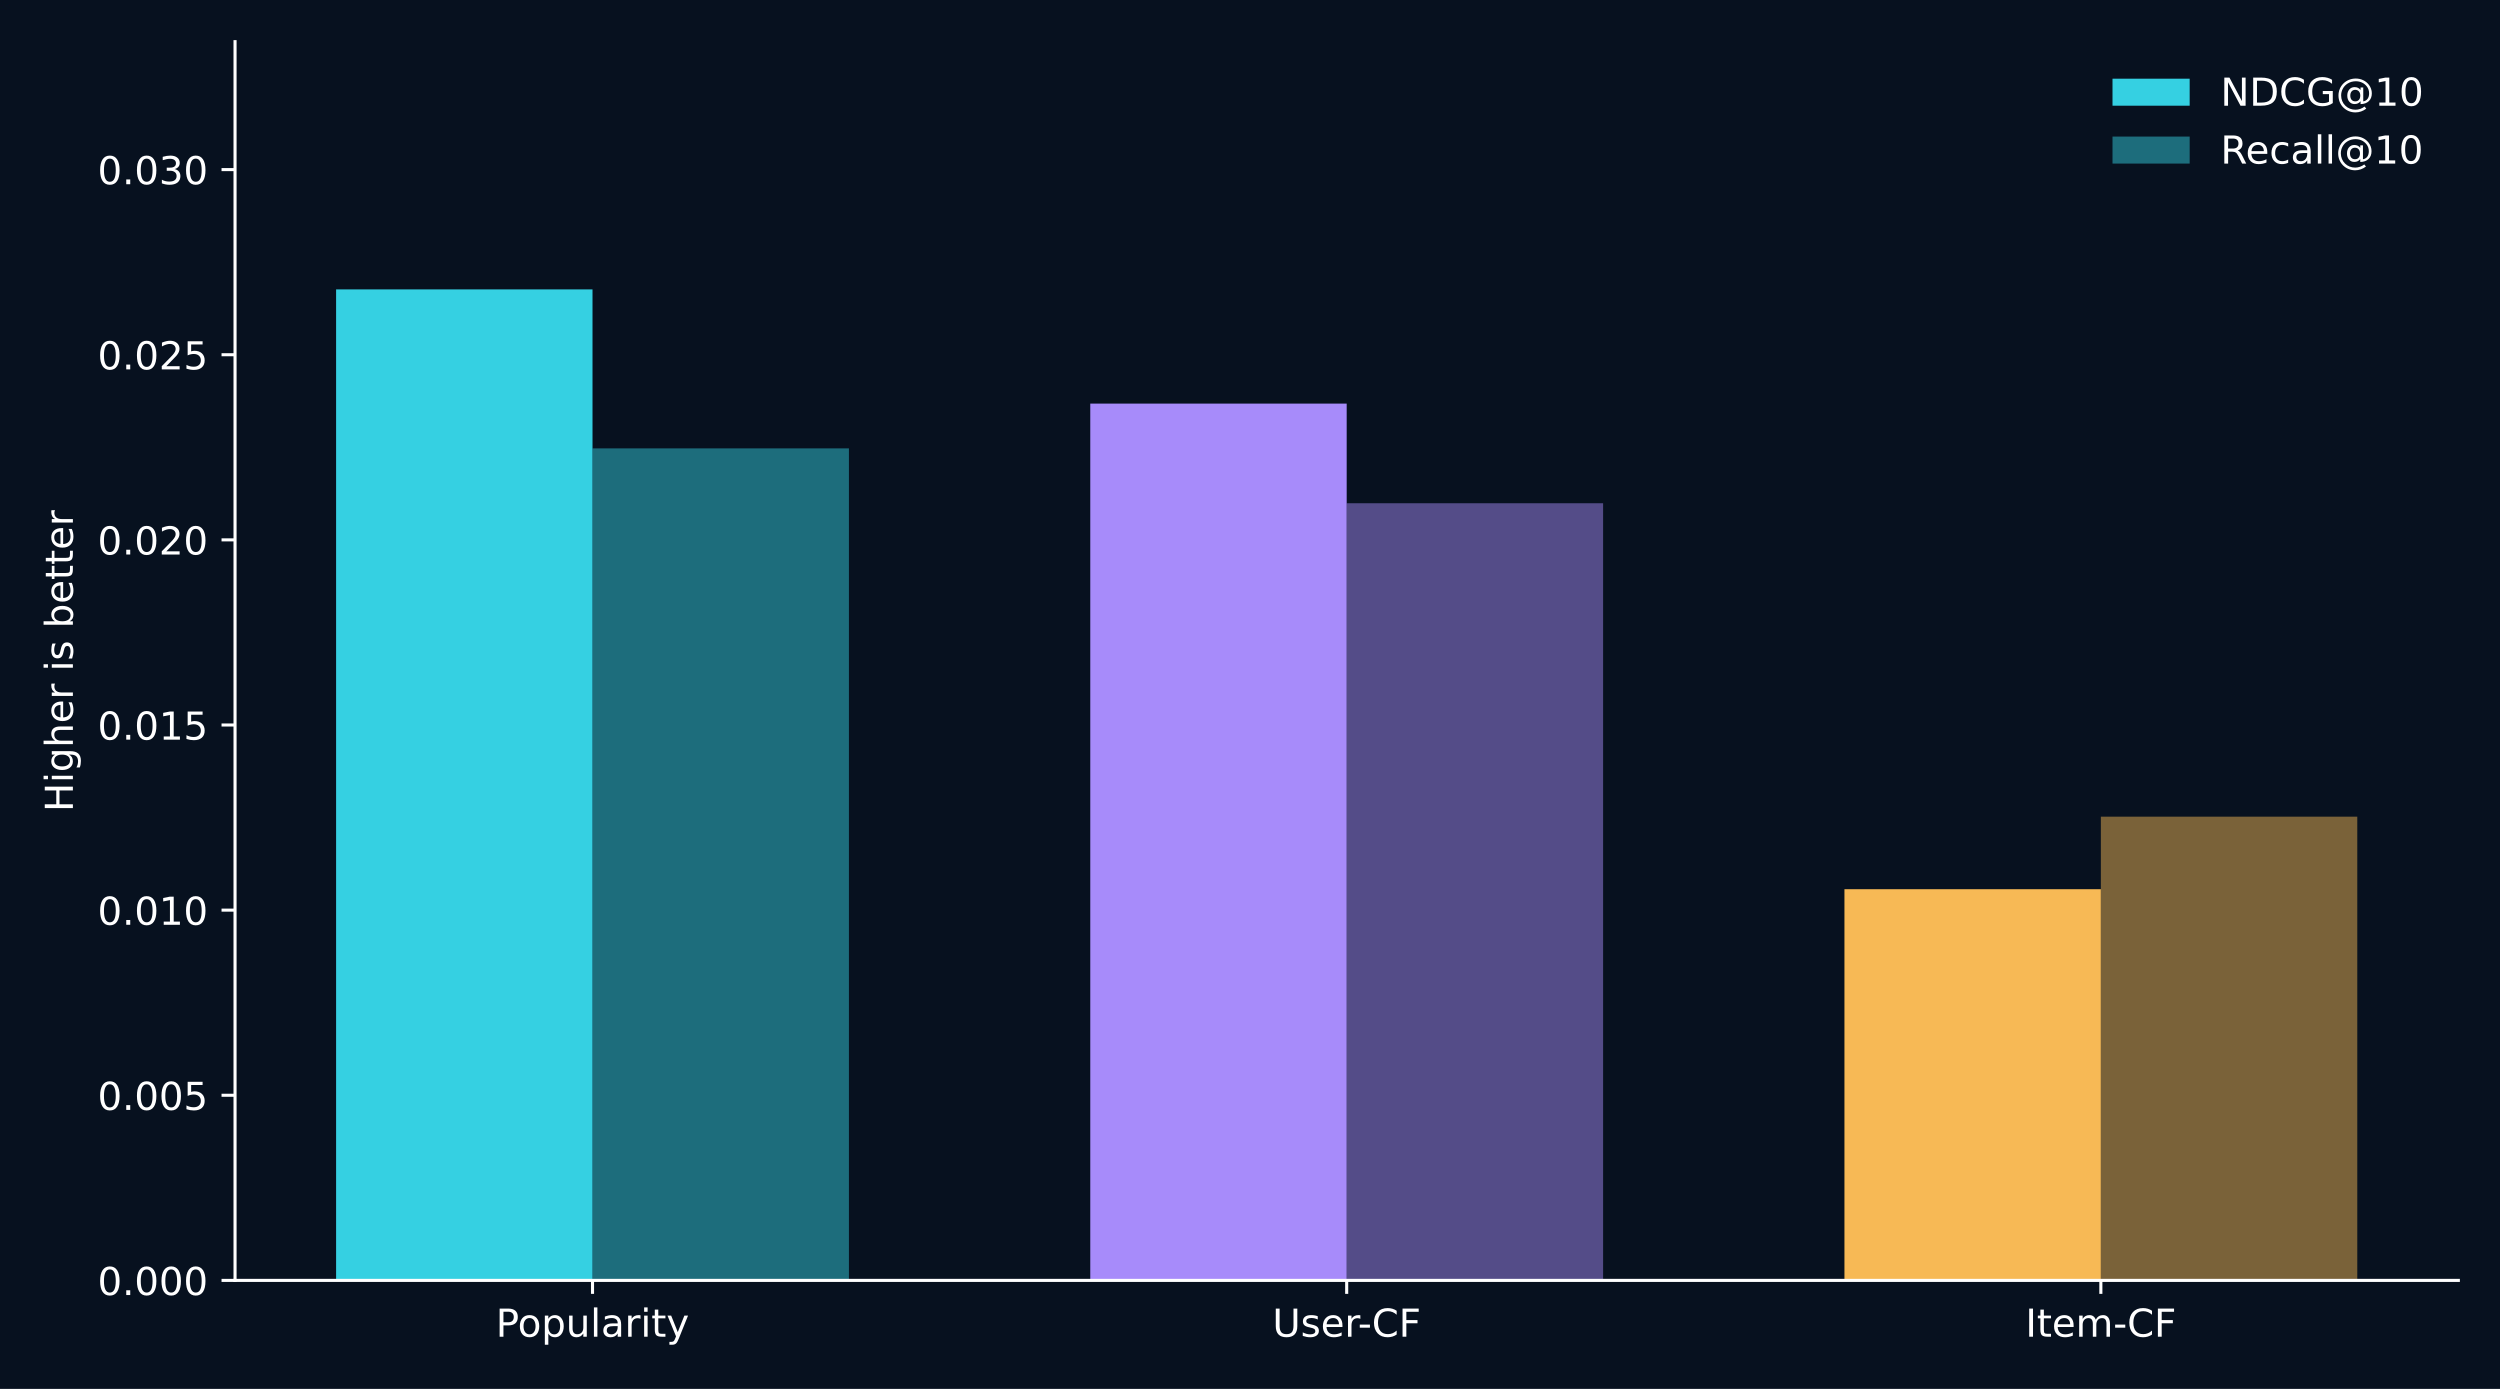
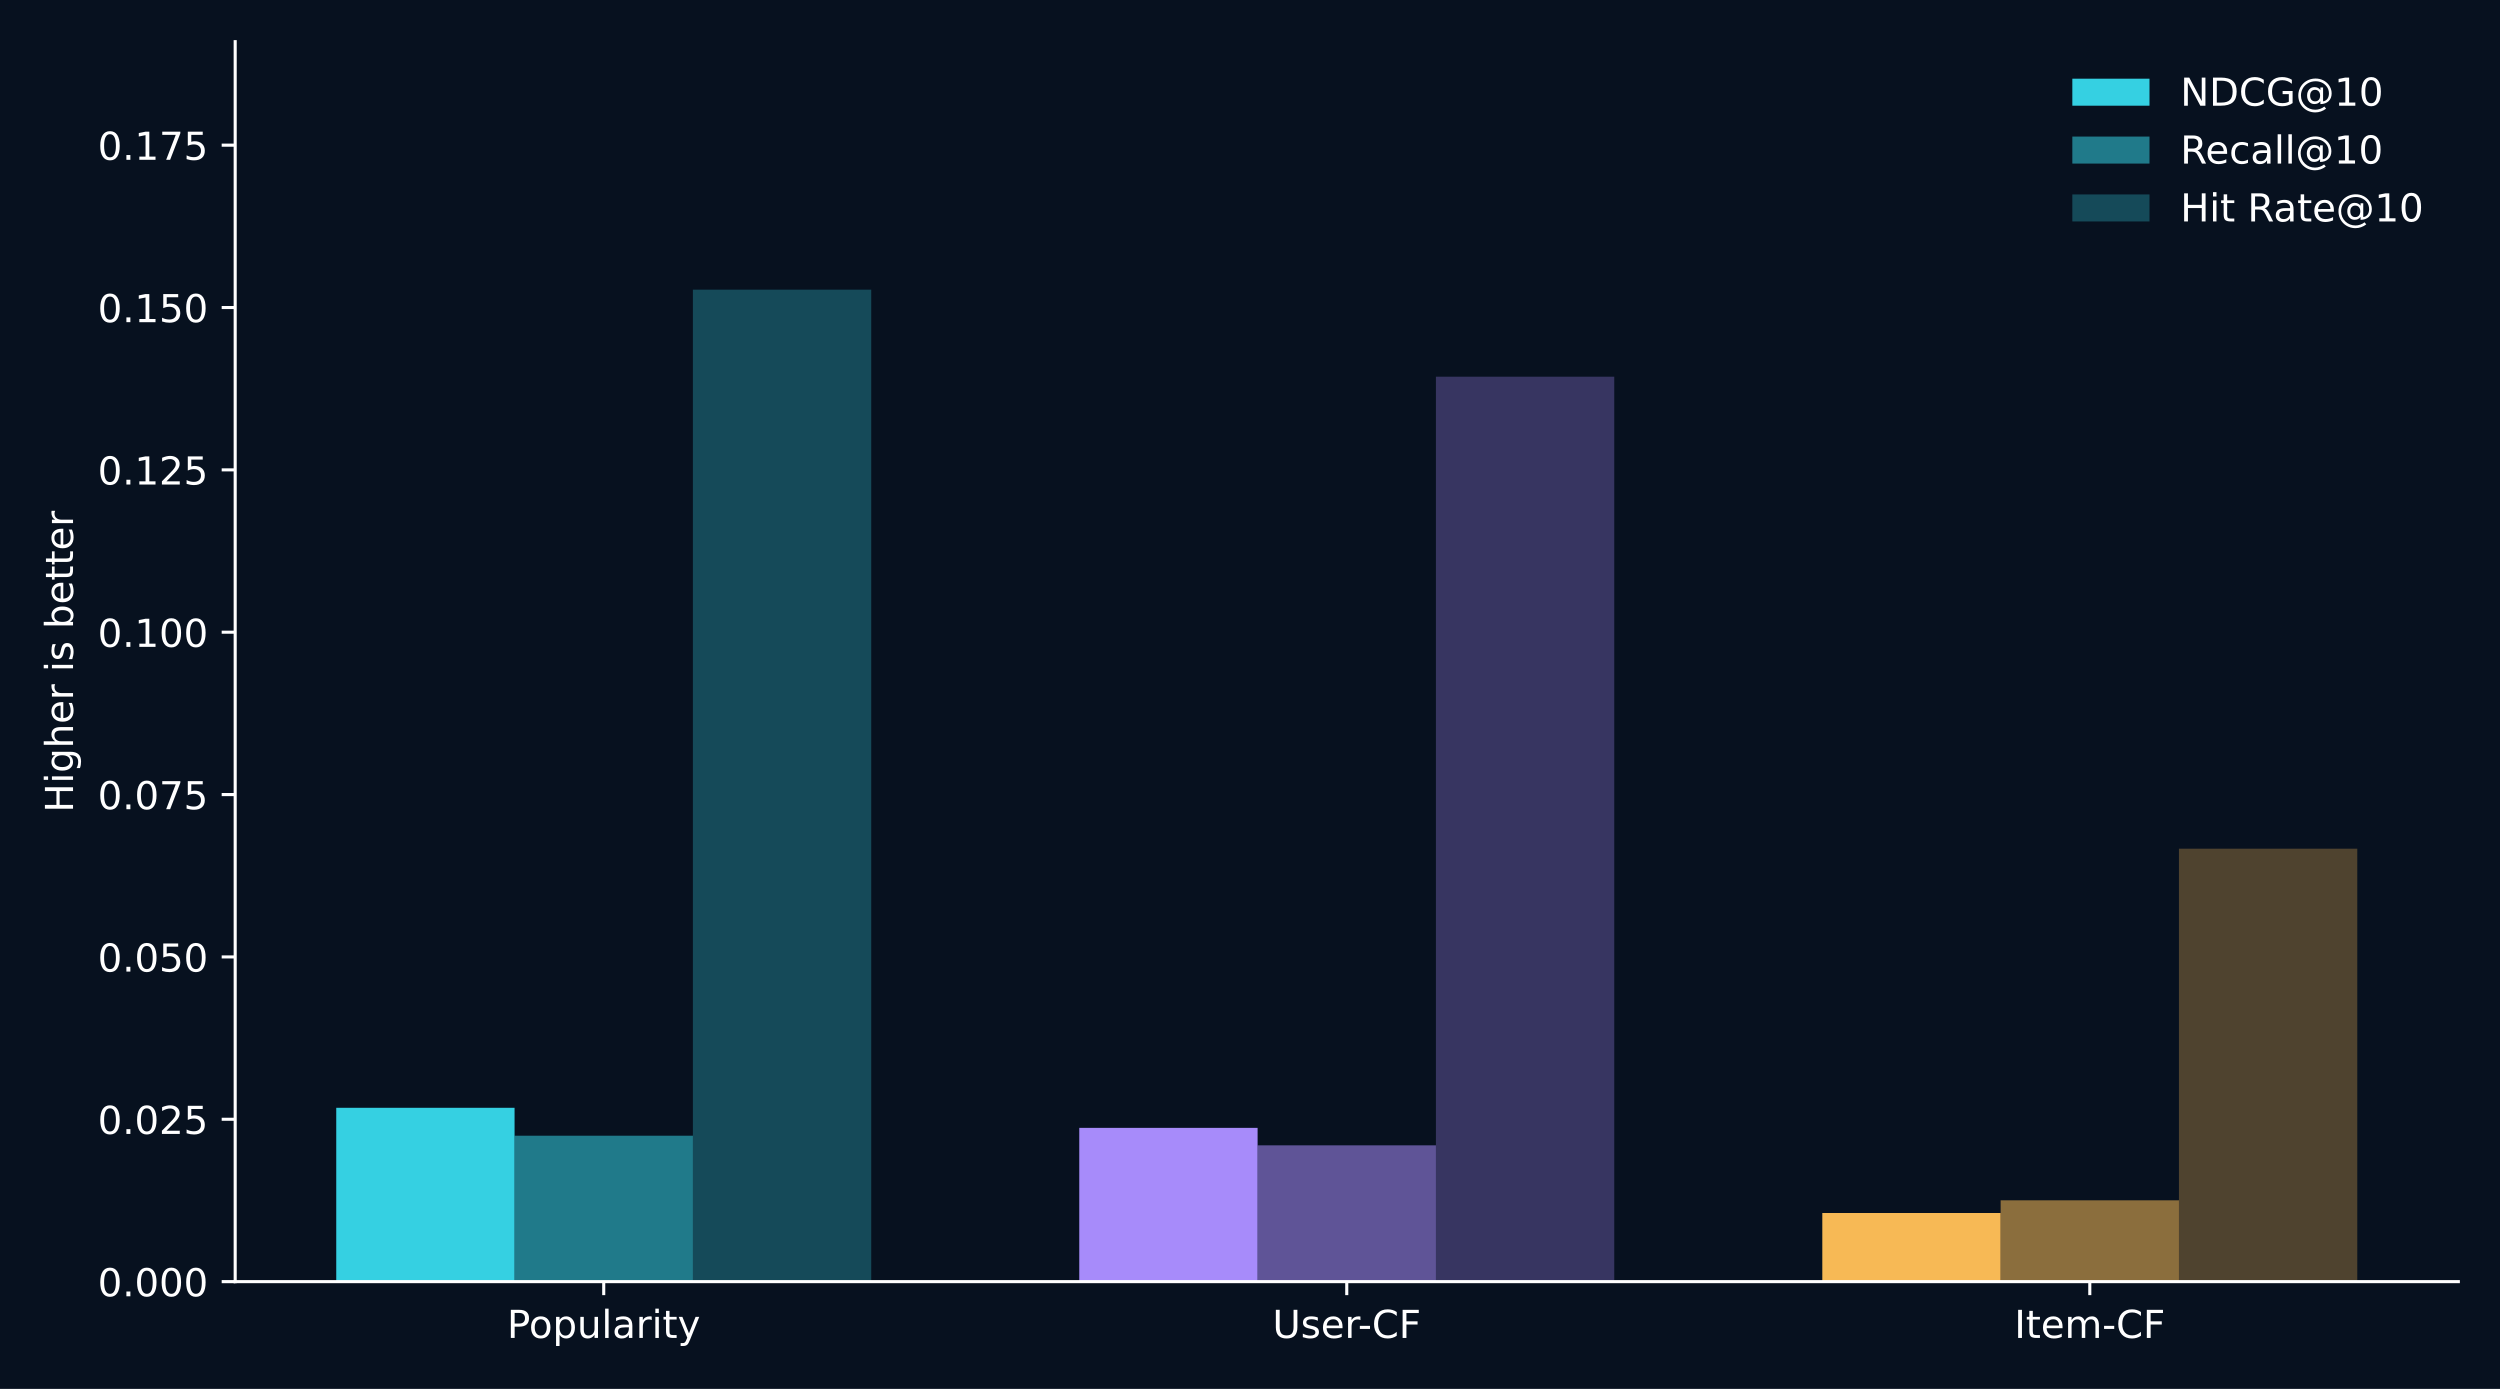
<svg xmlns="http://www.w3.org/2000/svg" xmlns:xlink="http://www.w3.org/1999/xlink" width="648pt" height="360pt" viewBox="0 0 648 360" version="1.1">
  <defs>
    <style type="text/css">*{stroke-linejoin: round; stroke-linecap: butt}</style>
  </defs>
  <g id="figure_1">
    <g id="patch_1">
      <path d="M 0 360 L 648 360 L 648 0 L 0 0 z " style="fill: #07111f" />
    </g>
    <g id="axes_1">
      <g id="patch_2">
-         <path d="M 60.922 331.878 L 637.2 331.878 L 637.2 10.8 L 60.922 10.8 z " style="fill: #07111f" />
+         <path d="M 60.96 332.2 L 637.2 332.2 L 637.2 10.8 L 60.96 10.8 z " style="fill: #07111f" />
      </g>
      <g id="patch_3">
-         <path d="M 87.117 331.878 L 153.58 331.878 L 153.58 75.016 L 87.117 75.016 z " clip-path="url(#p51127bce6b)" style="fill: #35d0e2" />
+         <path d="M 87.153 332.2 L 133.375 332.2 L 133.375 287.149 L 87.153 287.149 z " clip-path="url(#p28b6cad917)" style="fill: #35d0e2" />
      </g>
      <g id="patch_4">
-         <path d="M 282.598 331.878 L 349.061 331.878 L 349.061 104.618 L 282.598 104.618 z " clip-path="url(#p51127bce6b)" style="fill: #a78bfa" />
+         <path d="M 279.746 332.2 L 325.969 332.2 L 325.969 292.341 L 279.746 292.341 z " clip-path="url(#p28b6cad917)" style="fill: #a78bfa" />
      </g>
      <g id="patch_5">
-         <path d="M 478.079 331.878 L 544.542 331.878 L 544.542 230.474 L 478.079 230.474 z " clip-path="url(#p51127bce6b)" style="fill: #f7b955" />
+         <path d="M 472.34 332.2 L 518.562 332.2 L 518.562 314.415 L 472.34 314.415 z " clip-path="url(#p28b6cad917)" style="fill: #f7b955" />
      </g>
      <g id="patch_6">
-         <path d="M 153.58 331.878 L 220.044 331.878 L 220.044 116.22 L 153.58 116.22 z " clip-path="url(#p51127bce6b)" style="fill: #35d0e2; opacity: 0.48" />
+         <path d="M 133.375 332.2 L 179.598 332.2 L 179.598 294.376 L 133.375 294.376 z " clip-path="url(#p28b6cad917)" style="fill: #35d0e2; opacity: 0.55" />
      </g>
      <g id="patch_7">
-         <path d="M 349.061 331.878 L 415.525 331.878 L 415.525 130.439 L 349.061 130.439 z " clip-path="url(#p51127bce6b)" style="fill: #a78bfa; opacity: 0.48" />
+         <path d="M 325.969 332.2 L 372.191 332.2 L 372.191 296.87 L 325.969 296.87 z " clip-path="url(#p28b6cad917)" style="fill: #a78bfa; opacity: 0.55" />
      </g>
      <g id="patch_8">
-         <path d="M 544.542 331.878 L 611.006 331.878 L 611.006 211.68 L 544.542 211.68 z " clip-path="url(#p51127bce6b)" style="fill: #f7b955; opacity: 0.48" />
+         <path d="M 518.562 332.2 L 564.785 332.2 L 564.785 311.119 L 518.562 311.119 z " clip-path="url(#p28b6cad917)" style="fill: #f7b955; opacity: 0.55" />
+       </g>
+       <g id="patch_9">
+         <path d="M 179.598 332.2 L 225.82 332.2 L 225.82 75.08 L 179.598 75.08 z " clip-path="url(#p28b6cad917)" style="fill: #35d0e2; opacity: 0.3" />
+       </g>
+       <g id="patch_10">
+         <path d="M 372.191 332.2 L 418.414 332.2 L 418.414 97.639 L 372.191 97.639 z " clip-path="url(#p28b6cad917)" style="fill: #a78bfa; opacity: 0.3" />
+       </g>
+       <g id="patch_11">
+         <path d="M 564.785 332.2 L 611.007 332.2 L 611.007 219.981 L 564.785 219.981 z " clip-path="url(#p28b6cad917)" style="fill: #f7b955; opacity: 0.3" />
      </g>
      <g id="matplotlib.axis_1">
        <g id="xtick_1">
          <g id="line2d_1">
            <defs>
-               <path id="mec0cc4eff6" d="M 0 0 L 0 3.5 " style="stroke: #ffffff; stroke-width: 0.8" />
-             </defs>
-             <g>
-               <use xlink:href="#mec0cc4eff6" x="153.58" y="331.878" style="fill: #ffffff; stroke: #ffffff; stroke-width: 0.8" />
+               <path id="macec130828" d="M 0 0 L 0 3.5 " style="stroke: #ffffff; stroke-width: 0.8" />
+             </defs>
+             <g>
+               <use xlink:href="#macec130828" x="156.486" y="332.2" style="fill: #ffffff; stroke: #ffffff; stroke-width: 0.8" />
            </g>
          </g>
          <g id="text_1">
-             <g style="fill: #ffffff" transform="translate(128.524 346.4761) scale(0.1 -0.1)">
+             <g style="fill: #ffffff" transform="translate(131.4302 346.7984) scale(0.1 -0.1)">
              <defs>
                <path id="DejaVuSans-33" d="M 1259 4147 L 1259 2394 L 2053 2394 Q 2494 2394 2734 2622 Q 2975 2850 2975 3272 Q 2975 3691 2734 3919 Q 2494 4147 2053 4147 L 1259 4147 z M 628 4666 L 2053 4666 Q 2838 4666 3239 4311 Q 3641 3956 3641 3272 Q 3641 2581 3239 2228 Q 2838 1875 2053 1875 L 1259 1875 L 1259 0 L 628 0 L 628 4666 z " transform="scale(0.015625)" />
                <path id="DejaVuSans-52" d="M 1959 3097 Q 1497 3097 1228 2736 Q 959 2375 959 1747 Q 959 1119 1226 758 Q 1494 397 1959 397 Q 2419 397 2687 759 Q 2956 1122 2956 1747 Q 2956 2369 2687 2733 Q 2419 3097 1959 3097 z M 1959 3584 Q 2709 3584 3137 3096 Q 3566 2609 3566 1747 Q 3566 888 3137 398 Q 2709 -91 1959 -91 Q 1206 -91 779 398 Q 353 888 353 1747 Q 353 2609 779 3096 Q 1206 3584 1959 3584 z " transform="scale(0.015625)" />
                <path id="DejaVuSans-53" d="M 1159 525 L 1159 -1331 L 581 -1331 L 581 3500 L 1159 3500 L 1159 2969 Q 1341 3281 1617 3432 Q 1894 3584 2278 3584 Q 2916 3584 3314 3078 Q 3713 2572 3713 1747 Q 3713 922 3314 415 Q 2916 -91 2278 -91 Q 1894 -91 1617 61 Q 1341 213 1159 525 z M 3116 1747 Q 3116 2381 2855 2742 Q 2594 3103 2138 3103 Q 1681 3103 1420 2742 Q 1159 2381 1159 1747 Q 1159 1113 1420 752 Q 1681 391 2138 391 Q 2594 391 2855 752 Q 3116 1113 3116 1747 z " transform="scale(0.015625)" />
                <path id="DejaVuSans-58" d="M 544 1381 L 544 3500 L 1119 3500 L 1119 1403 Q 1119 906 1312 657 Q 1506 409 1894 409 Q 2359 409 2629 706 Q 2900 1003 2900 1516 L 2900 3500 L 3475 3500 L 3475 0 L 2900 0 L 2900 538 Q 2691 219 2414 64 Q 2138 -91 1772 -91 Q 1169 -91 856 284 Q 544 659 544 1381 z M 1991 3584 L 1991 3584 z " transform="scale(0.015625)" />
                <path id="DejaVuSans-4f" d="M 603 4863 L 1178 4863 L 1178 0 L 603 0 L 603 4863 z " transform="scale(0.015625)" />
                <path id="DejaVuSans-44" d="M 2194 1759 Q 1497 1759 1228 1600 Q 959 1441 959 1056 Q 959 750 1161 570 Q 1363 391 1709 391 Q 2188 391 2477 730 Q 2766 1069 2766 1631 L 2766 1759 L 2194 1759 z M 3341 1997 L 3341 0 L 2766 0 L 2766 531 Q 2569 213 2275 61 Q 1981 -91 1556 -91 Q 1019 -91 701 211 Q 384 513 384 1019 Q 384 1609 779 1909 Q 1175 2209 1959 2209 L 2766 2209 L 2766 2266 Q 2766 2663 2505 2880 Q 2244 3097 1772 3097 Q 1472 3097 1187 3025 Q 903 2953 641 2809 L 641 3341 Q 956 3463 1253 3523 Q 1550 3584 1831 3584 Q 2591 3584 2966 3190 Q 3341 2797 3341 1997 z " transform="scale(0.015625)" />
                <path id="DejaVuSans-55" d="M 2631 2963 Q 2534 3019 2420 3045 Q 2306 3072 2169 3072 Q 1681 3072 1420 2755 Q 1159 2438 1159 1844 L 1159 0 L 581 0 L 581 3500 L 1159 3500 L 1159 2956 Q 1341 3275 1631 3429 Q 1922 3584 2338 3584 Q 2397 3584 2469 3576 Q 2541 3569 2628 3553 L 2631 2963 z " transform="scale(0.015625)" />
                <path id="DejaVuSans-4c" d="M 603 3500 L 1178 3500 L 1178 0 L 603 0 L 603 3500 z M 603 4863 L 1178 4863 L 1178 4134 L 603 4134 L 603 4863 z " transform="scale(0.015625)" />
                <path id="DejaVuSans-57" d="M 1172 4494 L 1172 3500 L 2356 3500 L 2356 3053 L 1172 3053 L 1172 1153 Q 1172 725 1289 603 Q 1406 481 1766 481 L 2356 481 L 2356 0 L 1766 0 Q 1100 0 847 248 Q 594 497 594 1153 L 594 3053 L 172 3053 L 172 3500 L 594 3500 L 594 4494 L 1172 4494 z " transform="scale(0.015625)" />
                <path id="DejaVuSans-5c" d="M 2059 -325 Q 1816 -950 1584 -1140 Q 1353 -1331 966 -1331 L 506 -1331 L 506 -850 L 844 -850 Q 1081 -850 1212 -737 Q 1344 -625 1503 -206 L 1606 56 L 191 3500 L 800 3500 L 1894 763 L 2988 3500 L 3597 3500 L 2059 -325 z " transform="scale(0.015625)" />
              </defs>
              <use xlink:href="#DejaVuSans-33" />
              <use xlink:href="#DejaVuSans-52" transform="translate(56.73438 0)" />
              <use xlink:href="#DejaVuSans-53" transform="translate(117.9219 0)" />
              <use xlink:href="#DejaVuSans-58" transform="translate(181.4062 0)" />
              <use xlink:href="#DejaVuSans-4f" transform="translate(244.7812 0)" />
              <use xlink:href="#DejaVuSans-44" transform="translate(272.5625 0)" />
              <use xlink:href="#DejaVuSans-55" transform="translate(333.8438 0)" />
              <use xlink:href="#DejaVuSans-4c" transform="translate(374.9531 0)" />
              <use xlink:href="#DejaVuSans-57" transform="translate(402.7344 0)" />
              <use xlink:href="#DejaVuSans-5c" transform="translate(441.9375 0)" />
            </g>
          </g>
        </g>
        <g id="xtick_2">
          <g id="line2d_2">
            <g>
-               <use xlink:href="#mec0cc4eff6" x="349.061" y="331.878" style="fill: #ffffff; stroke: #ffffff; stroke-width: 0.8" />
+               <use xlink:href="#macec130828" x="349.08" y="332.2" style="fill: #ffffff; stroke: #ffffff; stroke-width: 0.8" />
            </g>
          </g>
          <g id="text_2">
-             <g style="fill: #ffffff" transform="translate(329.8135 346.4753) scale(0.1 -0.1)">
+             <g style="fill: #ffffff" transform="translate(329.8323 346.7977) scale(0.1 -0.1)">
              <defs>
                <path id="DejaVuSans-38" d="M 556 4666 L 1191 4666 L 1191 1831 Q 1191 1081 1462 751 Q 1734 422 2344 422 Q 2950 422 3222 751 Q 3494 1081 3494 1831 L 3494 4666 L 4128 4666 L 4128 1753 Q 4128 841 3676 375 Q 3225 -91 2344 -91 Q 1459 -91 1007 375 Q 556 841 556 1753 L 556 4666 z " transform="scale(0.015625)" />
                <path id="DejaVuSans-56" d="M 2834 3397 L 2834 2853 Q 2591 2978 2328 3040 Q 2066 3103 1784 3103 Q 1356 3103 1142 2972 Q 928 2841 928 2578 Q 928 2378 1081 2264 Q 1234 2150 1697 2047 L 1894 2003 Q 2506 1872 2764 1633 Q 3022 1394 3022 966 Q 3022 478 2636 193 Q 2250 -91 1575 -91 Q 1294 -91 989 -36 Q 684 19 347 128 L 347 722 Q 666 556 975 473 Q 1284 391 1588 391 Q 1994 391 2212 530 Q 2431 669 2431 922 Q 2431 1156 2273 1281 Q 2116 1406 1581 1522 L 1381 1569 Q 847 1681 609 1914 Q 372 2147 372 2553 Q 372 3047 722 3315 Q 1072 3584 1716 3584 Q 2034 3584 2315 3537 Q 2597 3491 2834 3397 z " transform="scale(0.015625)" />
                <path id="DejaVuSans-48" d="M 3597 1894 L 3597 1613 L 953 1613 Q 991 1019 1311 708 Q 1631 397 2203 397 Q 2534 397 2845 478 Q 3156 559 3463 722 L 3463 178 Q 3153 47 2828 -22 Q 2503 -91 2169 -91 Q 1331 -91 842 396 Q 353 884 353 1716 Q 353 2575 817 3079 Q 1281 3584 2069 3584 Q 2775 3584 3186 3129 Q 3597 2675 3597 1894 z M 3022 2063 Q 3016 2534 2758 2815 Q 2500 3097 2075 3097 Q 1594 3097 1305 2825 Q 1016 2553 972 2059 L 3022 2063 z " transform="scale(0.015625)" />
                <path id="DejaVuSans-10" d="M 313 2009 L 1997 2009 L 1997 1497 L 313 1497 L 313 2009 z " transform="scale(0.015625)" />
                <path id="DejaVuSans-26" d="M 4122 4306 L 4122 3641 Q 3803 3938 3442 4084 Q 3081 4231 2675 4231 Q 1875 4231 1450 3742 Q 1025 3253 1025 2328 Q 1025 1406 1450 917 Q 1875 428 2675 428 Q 3081 428 3442 575 Q 3803 722 4122 1019 L 4122 359 Q 3791 134 3420 21 Q 3050 -91 2638 -91 Q 1578 -91 968 557 Q 359 1206 359 2328 Q 359 3453 968 4101 Q 1578 4750 2638 4750 Q 3056 4750 3426 4639 Q 3797 4528 4122 4306 z " transform="scale(0.015625)" />
                <path id="DejaVuSans-29" d="M 628 4666 L 3309 4666 L 3309 4134 L 1259 4134 L 1259 2759 L 3109 2759 L 3109 2228 L 1259 2228 L 1259 0 L 628 0 L 628 4666 z " transform="scale(0.015625)" />
              </defs>
              <use xlink:href="#DejaVuSans-38" />
              <use xlink:href="#DejaVuSans-56" transform="translate(73.1875 0)" />
              <use xlink:href="#DejaVuSans-48" transform="translate(125.2812 0)" />
              <use xlink:href="#DejaVuSans-55" transform="translate(186.8125 0)" />
              <use xlink:href="#DejaVuSans-10" transform="translate(221.5312 0)" />
              <use xlink:href="#DejaVuSans-26" transform="translate(257.6094 0)" />
              <use xlink:href="#DejaVuSans-29" transform="translate(327.4375 0)" />
            </g>
          </g>
        </g>
        <g id="xtick_3">
          <g id="line2d_3">
            <g>
-               <use xlink:href="#mec0cc4eff6" x="544.542" y="331.878" style="fill: #ffffff; stroke: #ffffff; stroke-width: 0.8" />
+               <use xlink:href="#macec130828" x="541.674" y="332.2" style="fill: #ffffff; stroke: #ffffff; stroke-width: 0.8" />
            </g>
          </g>
          <g id="text_3">
-             <g style="fill: #ffffff" transform="translate(524.9889 346.4753) scale(0.1 -0.1)">
+             <g style="fill: #ffffff" transform="translate(522.1205 346.7977) scale(0.1 -0.1)">
              <defs>
                <path id="DejaVuSans-2c" d="M 628 4666 L 1259 4666 L 1259 0 L 628 0 L 628 4666 z " transform="scale(0.015625)" />
                <path id="DejaVuSans-50" d="M 3328 2828 Q 3544 3216 3844 3400 Q 4144 3584 4550 3584 Q 5097 3584 5394 3201 Q 5691 2819 5691 2113 L 5691 0 L 5113 0 L 5113 2094 Q 5113 2597 4934 2840 Q 4756 3084 4391 3084 Q 3944 3084 3684 2787 Q 3425 2491 3425 1978 L 3425 0 L 2847 0 L 2847 2094 Q 2847 2600 2669 2842 Q 2491 3084 2119 3084 Q 1678 3084 1418 2786 Q 1159 2488 1159 1978 L 1159 0 L 581 0 L 581 3500 L 1159 3500 L 1159 2956 Q 1356 3278 1631 3431 Q 1906 3584 2284 3584 Q 2666 3584 2933 3390 Q 3200 3197 3328 2828 z " transform="scale(0.015625)" />
              </defs>
              <use xlink:href="#DejaVuSans-2c" />
              <use xlink:href="#DejaVuSans-57" transform="translate(29.5 0)" />
              <use xlink:href="#DejaVuSans-48" transform="translate(68.70312 0)" />
              <use xlink:href="#DejaVuSans-50" transform="translate(130.2344 0)" />
              <use xlink:href="#DejaVuSans-10" transform="translate(227.6406 0)" />
              <use xlink:href="#DejaVuSans-26" transform="translate(263.7188 0)" />
              <use xlink:href="#DejaVuSans-29" transform="translate(333.5469 0)" />
            </g>
          </g>
        </g>
      </g>
      <g id="matplotlib.axis_2">
        <g id="ytick_1">
          <g id="line2d_4">
            <defs>
-               <path id="m2a5095c7ab" d="M 0 0 L -3.5 0 " style="stroke: #ffffff; stroke-width: 0.8" />
-             </defs>
-             <g>
-               <use xlink:href="#m2a5095c7ab" x="60.922" y="331.878" style="fill: #ffffff; stroke: #ffffff; stroke-width: 0.8" />
+               <path id="mb687a7921f" d="M 0 0 L -3.5 0 " style="stroke: #ffffff; stroke-width: 0.8" />
+             </defs>
+             <g>
+               <use xlink:href="#mb687a7921f" x="60.96" y="332.2" style="fill: #ffffff; stroke: #ffffff; stroke-width: 0.8" />
            </g>
          </g>
          <g id="text_4">
-             <g style="fill: #ffffff" transform="translate(25.29422 335.6765) scale(0.1 -0.1)">
+             <g style="fill: #ffffff" transform="translate(25.33188 335.9988) scale(0.1 -0.1)">
              <defs>
                <path id="DejaVuSans-13" d="M 2034 4250 Q 1547 4250 1301 3770 Q 1056 3291 1056 2328 Q 1056 1369 1301 889 Q 1547 409 2034 409 Q 2525 409 2770 889 Q 3016 1369 3016 2328 Q 3016 3291 2770 3770 Q 2525 4250 2034 4250 z M 2034 4750 Q 2819 4750 3233 4129 Q 3647 3509 3647 2328 Q 3647 1150 3233 529 Q 2819 -91 2034 -91 Q 1250 -91 836 529 Q 422 1150 422 2328 Q 422 3509 836 4129 Q 1250 4750 2034 4750 z " transform="scale(0.015625)" />
                <path id="DejaVuSans-11" d="M 684 794 L 1344 794 L 1344 0 L 684 0 L 684 794 z " transform="scale(0.015625)" />
              </defs>
              <use xlink:href="#DejaVuSans-13" />
              <use xlink:href="#DejaVuSans-11" transform="translate(63.625 0)" />
              <use xlink:href="#DejaVuSans-13" transform="translate(95.40625 0)" />
              <use xlink:href="#DejaVuSans-13" transform="translate(159.0312 0)" />
              <use xlink:href="#DejaVuSans-13" transform="translate(222.6562 0)" />
            </g>
          </g>
        </g>
        <g id="ytick_2">
          <g id="line2d_5">
            <g>
-               <use xlink:href="#m2a5095c7ab" x="60.922" y="283.891" style="fill: #ffffff; stroke: #ffffff; stroke-width: 0.8" />
+               <use xlink:href="#mb687a7921f" x="60.96" y="290.118" style="fill: #ffffff; stroke: #ffffff; stroke-width: 0.8" />
            </g>
          </g>
          <g id="text_5">
-             <g style="fill: #ffffff" transform="translate(25.29422 287.6894) scale(0.1 -0.1)">
-               <defs>
+             <g style="fill: #ffffff" transform="translate(25.33188 293.9168) scale(0.1 -0.1)">
+               <defs>
+                 <path id="DejaVuSans-15" d="M 1228 531 L 3431 531 L 3431 0 L 469 0 L 469 531 Q 828 903 1448 1529 Q 2069 2156 2228 2338 Q 2531 2678 2651 2914 Q 2772 3150 2772 3378 Q 2772 3750 2511 3984 Q 2250 4219 1831 4219 Q 1534 4219 1204 4116 Q 875 4013 500 3803 L 500 4441 Q 881 4594 1212 4672 Q 1544 4750 1819 4750 Q 2544 4750 2975 4387 Q 3406 4025 3406 3419 Q 3406 3131 3298 2873 Q 3191 2616 2906 2266 Q 2828 2175 2409 1742 Q 1991 1309 1228 531 z " transform="scale(0.015625)" />
                <path id="DejaVuSans-18" d="M 691 4666 L 3169 4666 L 3169 4134 L 1269 4134 L 1269 2991 Q 1406 3038 1543 3061 Q 1681 3084 1819 3084 Q 2600 3084 3056 2656 Q 3513 2228 3513 1497 Q 3513 744 3044 326 Q 2575 -91 1722 -91 Q 1428 -91 1123 -41 Q 819 9 494 109 L 494 744 Q 775 591 1075 516 Q 1375 441 1709 441 Q 2250 441 2565 725 Q 2881 1009 2881 1497 Q 2881 1984 2565 2268 Q 2250 2553 1709 2553 Q 1456 2553 1204 2497 Q 953 2441 691 2322 L 691 4666 z " transform="scale(0.015625)" />
              </defs>
-               <use xlink:href="#DejaVuSans-13" />
-               <use xlink:href="#DejaVuSans-11" transform="translate(63.625 0)" />
-               <use xlink:href="#DejaVuSans-13" transform="translate(95.40625 0)" />
-               <use xlink:href="#DejaVuSans-13" transform="translate(159.0312 0)" />
-               <use xlink:href="#DejaVuSans-18" transform="translate(222.6562 0)" />
-             </g>
-           </g>
-         </g>
-         <g id="ytick_3">
-           <g id="line2d_6">
-             <g>
-               <use xlink:href="#m2a5095c7ab" x="60.922" y="235.903" style="fill: #ffffff; stroke: #ffffff; stroke-width: 0.8" />
-             </g>
-           </g>
-           <g id="text_6">
-             <g style="fill: #ffffff" transform="translate(25.29422 239.7023) scale(0.1 -0.1)">
-               <defs>
-                 <path id="DejaVuSans-14" d="M 794 531 L 1825 531 L 1825 4091 L 703 3866 L 703 4441 L 1819 4666 L 2450 4666 L 2450 531 L 3481 531 L 3481 0 L 794 0 L 794 531 z " transform="scale(0.015625)" />
-               </defs>
-               <use xlink:href="#DejaVuSans-13" />
-               <use xlink:href="#DejaVuSans-11" transform="translate(63.625 0)" />
-               <use xlink:href="#DejaVuSans-13" transform="translate(95.40625 0)" />
-               <use xlink:href="#DejaVuSans-14" transform="translate(159.0312 0)" />
-               <use xlink:href="#DejaVuSans-13" transform="translate(222.6562 0)" />
-             </g>
-           </g>
-         </g>
-         <g id="ytick_4">
-           <g id="line2d_7">
-             <g>
-               <use xlink:href="#m2a5095c7ab" x="60.922" y="187.916" style="fill: #ffffff; stroke: #ffffff; stroke-width: 0.8" />
-             </g>
-           </g>
-           <g id="text_7">
-             <g style="fill: #ffffff" transform="translate(25.29422 191.7152) scale(0.1 -0.1)">
-               <use xlink:href="#DejaVuSans-13" />
-               <use xlink:href="#DejaVuSans-11" transform="translate(63.625 0)" />
-               <use xlink:href="#DejaVuSans-13" transform="translate(95.40625 0)" />
-               <use xlink:href="#DejaVuSans-14" transform="translate(159.0312 0)" />
-               <use xlink:href="#DejaVuSans-18" transform="translate(222.6562 0)" />
-             </g>
-           </g>
-         </g>
-         <g id="ytick_5">
-           <g id="line2d_8">
-             <g>
-               <use xlink:href="#m2a5095c7ab" x="60.922" y="139.929" style="fill: #ffffff; stroke: #ffffff; stroke-width: 0.8" />
-             </g>
-           </g>
-           <g id="text_8">
-             <g style="fill: #ffffff" transform="translate(25.29422 143.7281) scale(0.1 -0.1)">
-               <defs>
-                 <path id="DejaVuSans-15" d="M 1228 531 L 3431 531 L 3431 0 L 469 0 L 469 531 Q 828 903 1448 1529 Q 2069 2156 2228 2338 Q 2531 2678 2651 2914 Q 2772 3150 2772 3378 Q 2772 3750 2511 3984 Q 2250 4219 1831 4219 Q 1534 4219 1204 4116 Q 875 4013 500 3803 L 500 4441 Q 881 4594 1212 4672 Q 1544 4750 1819 4750 Q 2544 4750 2975 4387 Q 3406 4025 3406 3419 Q 3406 3131 3298 2873 Q 3191 2616 2906 2266 Q 2828 2175 2409 1742 Q 1991 1309 1228 531 z " transform="scale(0.015625)" />
-               </defs>
-               <use xlink:href="#DejaVuSans-13" />
-               <use xlink:href="#DejaVuSans-11" transform="translate(63.625 0)" />
-               <use xlink:href="#DejaVuSans-13" transform="translate(95.40625 0)" />
-               <use xlink:href="#DejaVuSans-15" transform="translate(159.0312 0)" />
-               <use xlink:href="#DejaVuSans-13" transform="translate(222.6562 0)" />
-             </g>
-           </g>
-         </g>
-         <g id="ytick_6">
-           <g id="line2d_9">
-             <g>
-               <use xlink:href="#m2a5095c7ab" x="60.922" y="91.942" style="fill: #ffffff; stroke: #ffffff; stroke-width: 0.8" />
-             </g>
-           </g>
-           <g id="text_9">
-             <g style="fill: #ffffff" transform="translate(25.29422 95.74094) scale(0.1 -0.1)">
              <use xlink:href="#DejaVuSans-13" />
              <use xlink:href="#DejaVuSans-11" transform="translate(63.625 0)" />
              <use xlink:href="#DejaVuSans-13" transform="translate(95.40625 0)" />
              <use xlink:href="#DejaVuSans-15" transform="translate(159.0312 0)" />
              <use xlink:href="#DejaVuSans-18" transform="translate(222.6562 0)" />
            </g>
          </g>
        </g>
+         <g id="ytick_3">
+           <g id="line2d_6">
+             <g>
+               <use xlink:href="#mb687a7921f" x="60.96" y="248.036" style="fill: #ffffff; stroke: #ffffff; stroke-width: 0.8" />
+             </g>
+           </g>
+           <g id="text_6">
+             <g style="fill: #ffffff" transform="translate(25.33188 251.8347) scale(0.1 -0.1)">
+               <use xlink:href="#DejaVuSans-13" />
+               <use xlink:href="#DejaVuSans-11" transform="translate(63.625 0)" />
+               <use xlink:href="#DejaVuSans-13" transform="translate(95.40625 0)" />
+               <use xlink:href="#DejaVuSans-18" transform="translate(159.0312 0)" />
+               <use xlink:href="#DejaVuSans-13" transform="translate(222.6562 0)" />
+             </g>
+           </g>
+         </g>
+         <g id="ytick_4">
+           <g id="line2d_7">
+             <g>
+               <use xlink:href="#mb687a7921f" x="60.96" y="205.954" style="fill: #ffffff; stroke: #ffffff; stroke-width: 0.8" />
+             </g>
+           </g>
+           <g id="text_7">
+             <g style="fill: #ffffff" transform="translate(25.33188 209.7526) scale(0.1 -0.1)">
+               <defs>
+                 <path id="DejaVuSans-1a" d="M 525 4666 L 3525 4666 L 3525 4397 L 1831 0 L 1172 0 L 2766 4134 L 525 4134 L 525 4666 z " transform="scale(0.015625)" />
+               </defs>
+               <use xlink:href="#DejaVuSans-13" />
+               <use xlink:href="#DejaVuSans-11" transform="translate(63.625 0)" />
+               <use xlink:href="#DejaVuSans-13" transform="translate(95.40625 0)" />
+               <use xlink:href="#DejaVuSans-1a" transform="translate(159.0312 0)" />
+               <use xlink:href="#DejaVuSans-18" transform="translate(222.6562 0)" />
+             </g>
+           </g>
+         </g>
+         <g id="ytick_5">
+           <g id="line2d_8">
+             <g>
+               <use xlink:href="#mb687a7921f" x="60.96" y="163.872" style="fill: #ffffff; stroke: #ffffff; stroke-width: 0.8" />
+             </g>
+           </g>
+           <g id="text_8">
+             <g style="fill: #ffffff" transform="translate(25.33188 167.6705) scale(0.1 -0.1)">
+               <defs>
+                 <path id="DejaVuSans-14" d="M 794 531 L 1825 531 L 1825 4091 L 703 3866 L 703 4441 L 1819 4666 L 2450 4666 L 2450 531 L 3481 531 L 3481 0 L 794 0 L 794 531 z " transform="scale(0.015625)" />
+               </defs>
+               <use xlink:href="#DejaVuSans-13" />
+               <use xlink:href="#DejaVuSans-11" transform="translate(63.625 0)" />
+               <use xlink:href="#DejaVuSans-14" transform="translate(95.40625 0)" />
+               <use xlink:href="#DejaVuSans-13" transform="translate(159.0312 0)" />
+               <use xlink:href="#DejaVuSans-13" transform="translate(222.6562 0)" />
+             </g>
+           </g>
+         </g>
+         <g id="ytick_6">
+           <g id="line2d_9">
+             <g>
+               <use xlink:href="#mb687a7921f" x="60.96" y="121.79" style="fill: #ffffff; stroke: #ffffff; stroke-width: 0.8" />
+             </g>
+           </g>
+           <g id="text_9">
+             <g style="fill: #ffffff" transform="translate(25.33188 125.5885) scale(0.1 -0.1)">
+               <use xlink:href="#DejaVuSans-13" />
+               <use xlink:href="#DejaVuSans-11" transform="translate(63.625 0)" />
+               <use xlink:href="#DejaVuSans-14" transform="translate(95.40625 0)" />
+               <use xlink:href="#DejaVuSans-15" transform="translate(159.0312 0)" />
+               <use xlink:href="#DejaVuSans-18" transform="translate(222.6562 0)" />
+             </g>
+           </g>
+         </g>
        <g id="ytick_7">
          <g id="line2d_10">
            <g>
-               <use xlink:href="#m2a5095c7ab" x="60.922" y="43.955" style="fill: #ffffff; stroke: #ffffff; stroke-width: 0.8" />
+               <use xlink:href="#mb687a7921f" x="60.96" y="79.708" style="fill: #ffffff; stroke: #ffffff; stroke-width: 0.8" />
            </g>
          </g>
          <g id="text_10">
-             <g style="fill: #ffffff" transform="translate(25.29422 47.75383) scale(0.1 -0.1)">
-               <defs>
-                 <path id="DejaVuSans-16" d="M 2597 2516 Q 3050 2419 3304 2112 Q 3559 1806 3559 1356 Q 3559 666 3084 287 Q 2609 -91 1734 -91 Q 1441 -91 1130 -33 Q 819 25 488 141 L 488 750 Q 750 597 1062 519 Q 1375 441 1716 441 Q 2309 441 2620 675 Q 2931 909 2931 1356 Q 2931 1769 2642 2001 Q 2353 2234 1838 2234 L 1294 2234 L 1294 2753 L 1863 2753 Q 2328 2753 2575 2939 Q 2822 3125 2822 3475 Q 2822 3834 2567 4026 Q 2313 4219 1838 4219 Q 1578 4219 1281 4162 Q 984 4106 628 3988 L 628 4550 Q 988 4650 1302 4700 Q 1616 4750 1894 4750 Q 2613 4750 3031 4423 Q 3450 4097 3450 3541 Q 3450 3153 3228 2886 Q 3006 2619 2597 2516 z " transform="scale(0.015625)" />
-               </defs>
-               <use xlink:href="#DejaVuSans-13" />
-               <use xlink:href="#DejaVuSans-11" transform="translate(63.625 0)" />
-               <use xlink:href="#DejaVuSans-13" transform="translate(95.40625 0)" />
-               <use xlink:href="#DejaVuSans-16" transform="translate(159.0312 0)" />
+             <g style="fill: #ffffff" transform="translate(25.33188 83.50641) scale(0.1 -0.1)">
+               <use xlink:href="#DejaVuSans-13" />
+               <use xlink:href="#DejaVuSans-11" transform="translate(63.625 0)" />
+               <use xlink:href="#DejaVuSans-14" transform="translate(95.40625 0)" />
+               <use xlink:href="#DejaVuSans-18" transform="translate(159.0312 0)" />
              <use xlink:href="#DejaVuSans-13" transform="translate(222.6562 0)" />
            </g>
          </g>
        </g>
-         <g id="text_11">
-           <g style="fill: #ffffff" transform="translate(18.89187 210.438) rotate(-90) scale(0.1 -0.1)">
+         <g id="ytick_8">
+           <g id="line2d_11">
+             <g>
+               <use xlink:href="#mb687a7921f" x="60.96" y="37.626" style="fill: #ffffff; stroke: #ffffff; stroke-width: 0.8" />
+             </g>
+           </g>
+           <g id="text_11">
+             <g style="fill: #ffffff" transform="translate(25.33188 41.42434) scale(0.1 -0.1)">
+               <use xlink:href="#DejaVuSans-13" />
+               <use xlink:href="#DejaVuSans-11" transform="translate(63.625 0)" />
+               <use xlink:href="#DejaVuSans-14" transform="translate(95.40625 0)" />
+               <use xlink:href="#DejaVuSans-1a" transform="translate(159.0312 0)" />
+               <use xlink:href="#DejaVuSans-18" transform="translate(222.6562 0)" />
+             </g>
+           </g>
+         </g>
+         <g id="text_12">
+           <g style="fill: #ffffff" transform="translate(18.92953 210.5992) rotate(-90) scale(0.1 -0.1)">
            <defs>
              <path id="DejaVuSans-2b" d="M 628 4666 L 1259 4666 L 1259 2753 L 3553 2753 L 3553 4666 L 4184 4666 L 4184 0 L 3553 0 L 3553 2222 L 1259 2222 L 1259 0 L 628 0 L 628 4666 z " transform="scale(0.015625)" />
              <path id="DejaVuSans-4a" d="M 2906 1791 Q 2906 2416 2648 2759 Q 2391 3103 1925 3103 Q 1463 3103 1205 2759 Q 947 2416 947 1791 Q 947 1169 1205 825 Q 1463 481 1925 481 Q 2391 481 2648 825 Q 2906 1169 2906 1791 z M 3481 434 Q 3481 -459 3084 -895 Q 2688 -1331 1869 -1331 Q 1566 -1331 1297 -1286 Q 1028 -1241 775 -1147 L 775 -588 Q 1028 -725 1275 -790 Q 1522 -856 1778 -856 Q 2344 -856 2625 -561 Q 2906 -266 2906 331 L 2906 616 Q 2728 306 2450 153 Q 2172 0 1784 0 Q 1141 0 747 490 Q 353 981 353 1791 Q 353 2603 747 3093 Q 1141 3584 1784 3584 Q 2172 3584 2450 3431 Q 2728 3278 2906 2969 L 2906 3500 L 3481 3500 L 3481 434 z " transform="scale(0.015625)" />
              <path id="DejaVuSans-4b" d="M 3513 2113 L 3513 0 L 2938 0 L 2938 2094 Q 2938 2591 2744 2837 Q 2550 3084 2163 3084 Q 1697 3084 1428 2787 Q 1159 2491 1159 1978 L 1159 0 L 581 0 L 581 4863 L 1159 4863 L 1159 2956 Q 1366 3272 1645 3428 Q 1925 3584 2291 3584 Q 2894 3584 3203 3211 Q 3513 2838 3513 2113 z " transform="scale(0.015625)" />
              <path id="DejaVuSans-3" transform="scale(0.015625)" />
              <path id="DejaVuSans-45" d="M 3116 1747 Q 3116 2381 2855 2742 Q 2594 3103 2138 3103 Q 1681 3103 1420 2742 Q 1159 2381 1159 1747 Q 1159 1113 1420 752 Q 1681 391 2138 391 Q 2594 391 2855 752 Q 3116 1113 3116 1747 z M 1159 2969 Q 1341 3281 1617 3432 Q 1894 3584 2278 3584 Q 2916 3584 3314 3078 Q 3713 2572 3713 1747 Q 3713 922 3314 415 Q 2916 -91 2278 -91 Q 1894 -91 1617 61 Q 1341 213 1159 525 L 1159 0 L 581 0 L 581 4863 L 1159 4863 L 1159 2969 z " transform="scale(0.015625)" />
            </defs>
            <use xlink:href="#DejaVuSans-2b" />
            <use xlink:href="#DejaVuSans-4c" transform="translate(75.20312 0)" />
            <use xlink:href="#DejaVuSans-4a" transform="translate(102.9844 0)" />
            <use xlink:href="#DejaVuSans-4b" transform="translate(166.4688 0)" />
            <use xlink:href="#DejaVuSans-48" transform="translate(229.8438 0)" />
            <use xlink:href="#DejaVuSans-55" transform="translate(291.375 0)" />
            <use xlink:href="#DejaVuSans-3" transform="translate(332.4844 0)" />
            <use xlink:href="#DejaVuSans-4c" transform="translate(364.2656 0)" />
            <use xlink:href="#DejaVuSans-56" transform="translate(392.0469 0)" />
            <use xlink:href="#DejaVuSans-3" transform="translate(444.1406 0)" />
            <use xlink:href="#DejaVuSans-45" transform="translate(475.9219 0)" />
            <use xlink:href="#DejaVuSans-48" transform="translate(539.4062 0)" />
            <use xlink:href="#DejaVuSans-57" transform="translate(600.9375 0)" />
            <use xlink:href="#DejaVuSans-57" transform="translate(640.1406 0)" />
            <use xlink:href="#DejaVuSans-48" transform="translate(679.3438 0)" />
            <use xlink:href="#DejaVuSans-55" transform="translate(740.875 0)" />
          </g>
        </g>
      </g>
-       <g id="patch_9">
-         <path d="M 60.922 331.878 L 60.922 10.8 " style="fill: none; stroke: #ffffff; stroke-width: 0.8; stroke-linejoin: miter; stroke-linecap: square" />
-       </g>
-       <g id="patch_10">
-         <path d="M 60.922 331.878 L 637.2 331.878 " style="fill: none; stroke: #ffffff; stroke-width: 0.8; stroke-linejoin: miter; stroke-linecap: square" />
+       <g id="patch_12">
+         <path d="M 60.96 332.2 L 60.96 10.8 " style="fill: none; stroke: #ffffff; stroke-width: 0.8; stroke-linejoin: miter; stroke-linecap: square" />
+       </g>
+       <g id="patch_13">
+         <path d="M 60.96 332.2 L 637.2 332.2 " style="fill: none; stroke: #ffffff; stroke-width: 0.8; stroke-linejoin: miter; stroke-linecap: square" />
      </g>
      <g id="legend_1">
-         <g id="patch_11">
-           <path d="M 547.562 27.398 L 567.562 27.398 L 567.562 20.398 L 547.562 20.398 z " style="fill: #35d0e2" />
-         </g>
-         <g id="text_12">
-           <g style="fill: #ffffff" transform="translate(575.5625 27.39844) scale(0.1 -0.1)">
+         <g id="patch_14">
+           <path d="M 537.148 27.398 L 557.148 27.398 L 557.148 20.398 L 537.148 20.398 z " style="fill: #35d0e2" />
+         </g>
+         <g id="text_13">
+           <g style="fill: #ffffff" transform="translate(565.1484 27.39844) scale(0.1 -0.1)">
            <defs>
              <path id="DejaVuSans-31" d="M 628 4666 L 1478 4666 L 3547 763 L 3547 4666 L 4159 4666 L 4159 0 L 3309 0 L 1241 3903 L 1241 0 L 628 0 L 628 4666 z " transform="scale(0.015625)" />
              <path id="DejaVuSans-27" d="M 1259 4147 L 1259 519 L 2022 519 Q 2988 519 3436 956 Q 3884 1394 3884 2338 Q 3884 3275 3436 3711 Q 2988 4147 2022 4147 L 1259 4147 z M 628 4666 L 1925 4666 Q 3281 4666 3915 4102 Q 4550 3538 4550 2338 Q 4550 1131 3912 565 Q 3275 0 1925 0 L 628 0 L 628 4666 z " transform="scale(0.015625)" />
              <path id="DejaVuSans-2a" d="M 3809 666 L 3809 1919 L 2778 1919 L 2778 2438 L 4434 2438 L 4434 434 Q 4069 175 3628 42 Q 3188 -91 2688 -91 Q 1594 -91 976 548 Q 359 1188 359 2328 Q 359 3472 976 4111 Q 1594 4750 2688 4750 Q 3144 4750 3555 4637 Q 3966 4525 4313 4306 L 4313 3634 Q 3963 3931 3569 4081 Q 3175 4231 2741 4231 Q 1884 4231 1454 3753 Q 1025 3275 1025 2328 Q 1025 1384 1454 906 Q 1884 428 2741 428 Q 3075 428 3337 486 Q 3600 544 3809 666 z " transform="scale(0.015625)" />
              <path id="DejaVuSans-23" d="M 2381 1678 Q 2381 1231 2603 976 Q 2825 722 3213 722 Q 3597 722 3817 978 Q 4038 1234 4038 1678 Q 4038 2116 3813 2373 Q 3588 2631 3206 2631 Q 2828 2631 2604 2375 Q 2381 2119 2381 1678 z M 4084 744 Q 3897 503 3655 389 Q 3413 275 3091 275 Q 2553 275 2217 664 Q 1881 1053 1881 1678 Q 1881 2303 2218 2693 Q 2556 3084 3091 3084 Q 3413 3084 3656 2967 Q 3900 2850 4084 2613 L 4084 3022 L 4531 3022 L 4531 722 Q 4988 791 5245 1139 Q 5503 1488 5503 2041 Q 5503 2375 5404 2669 Q 5306 2963 5106 3213 Q 4781 3622 4314 3839 Q 3847 4056 3297 4056 Q 2913 4056 2559 3954 Q 2206 3853 1906 3653 Q 1416 3334 1139 2817 Q 863 2300 863 1697 Q 863 1200 1042 765 Q 1222 331 1563 0 Q 1891 -325 2322 -495 Q 2753 -666 3244 -666 Q 3647 -666 4036 -530 Q 4425 -394 4750 -141 L 5031 -488 Q 4641 -791 4180 -952 Q 3719 -1113 3244 -1113 Q 2666 -1113 2153 -908 Q 1641 -703 1241 -313 Q 841 78 631 592 Q 422 1106 422 1697 Q 422 2266 634 2781 Q 847 3297 1241 3688 Q 1644 4084 2172 4295 Q 2700 4506 3291 4506 Q 3953 4506 4520 4234 Q 5088 3963 5472 3463 Q 5706 3156 5829 2797 Q 5953 2438 5953 2053 Q 5953 1231 5456 756 Q 4959 281 4084 263 L 4084 744 z " transform="scale(0.015625)" />
            </defs>
            <use xlink:href="#DejaVuSans-31" />
            <use xlink:href="#DejaVuSans-27" transform="translate(74.8125 0)" />
            <use xlink:href="#DejaVuSans-26" transform="translate(151.8125 0)" />
            <use xlink:href="#DejaVuSans-2a" transform="translate(221.6406 0)" />
            <use xlink:href="#DejaVuSans-23" transform="translate(299.125 0)" />
            <use xlink:href="#DejaVuSans-14" transform="translate(399.125 0)" />
            <use xlink:href="#DejaVuSans-13" transform="translate(462.75 0)" />
          </g>
        </g>
-         <g id="patch_12">
-           <path d="M 547.562 42.399 L 567.562 42.399 L 567.562 35.399 L 547.562 35.399 z " style="fill: #35d0e2; opacity: 0.48" />
-         </g>
-         <g id="text_13">
-           <g style="fill: #ffffff" transform="translate(575.5625 42.39922) scale(0.1 -0.1)">
+         <g id="patch_15">
+           <path d="M 537.148 42.399 L 557.148 42.399 L 557.148 35.399 L 537.148 35.399 z " style="fill: #35d0e2; opacity: 0.55" />
+         </g>
+         <g id="text_14">
+           <g style="fill: #ffffff" transform="translate(565.1484 42.39922) scale(0.1 -0.1)">
            <defs>
              <path id="DejaVuSans-35" d="M 2841 2188 Q 3044 2119 3236 1894 Q 3428 1669 3622 1275 L 4263 0 L 3584 0 L 2988 1197 Q 2756 1666 2539 1819 Q 2322 1972 1947 1972 L 1259 1972 L 1259 0 L 628 0 L 628 4666 L 2053 4666 Q 2853 4666 3247 4331 Q 3641 3997 3641 3322 Q 3641 2881 3436 2590 Q 3231 2300 2841 2188 z M 1259 4147 L 1259 2491 L 2053 2491 Q 2509 2491 2742 2702 Q 2975 2913 2975 3322 Q 2975 3731 2742 3939 Q 2509 4147 2053 4147 L 1259 4147 z " transform="scale(0.015625)" />
              <path id="DejaVuSans-46" d="M 3122 3366 L 3122 2828 Q 2878 2963 2633 3030 Q 2388 3097 2138 3097 Q 1578 3097 1268 2742 Q 959 2388 959 1747 Q 959 1106 1268 751 Q 1578 397 2138 397 Q 2388 397 2633 464 Q 2878 531 3122 666 L 3122 134 Q 2881 22 2623 -34 Q 2366 -91 2075 -91 Q 1284 -91 818 406 Q 353 903 353 1747 Q 353 2603 823 3093 Q 1294 3584 2113 3584 Q 2378 3584 2631 3529 Q 2884 3475 3122 3366 z " transform="scale(0.015625)" />
            </defs>
            <use xlink:href="#DejaVuSans-35" />
            <use xlink:href="#DejaVuSans-48" transform="translate(65 0)" />
            <use xlink:href="#DejaVuSans-46" transform="translate(126.5312 0)" />
            <use xlink:href="#DejaVuSans-44" transform="translate(181.5156 0)" />
            <use xlink:href="#DejaVuSans-4f" transform="translate(242.7969 0)" />
            <use xlink:href="#DejaVuSans-4f" transform="translate(270.5781 0)" />
            <use xlink:href="#DejaVuSans-23" transform="translate(298.3594 0)" />
            <use xlink:href="#DejaVuSans-14" transform="translate(398.3594 0)" />
            <use xlink:href="#DejaVuSans-13" transform="translate(461.9844 0)" />
          </g>
        </g>
+         <g id="patch_16">
+           <path d="M 537.148 57.4 L 557.148 57.4 L 557.148 50.4 L 537.148 50.4 z " style="fill: #35d0e2; opacity: 0.3" />
+         </g>
+         <g id="text_15">
+           <g style="fill: #ffffff" transform="translate(565.1484 57.4) scale(0.1 -0.1)">
+             <use xlink:href="#DejaVuSans-2b" />
+             <use xlink:href="#DejaVuSans-4c" transform="translate(75.20312 0)" />
+             <use xlink:href="#DejaVuSans-57" transform="translate(102.9844 0)" />
+             <use xlink:href="#DejaVuSans-3" transform="translate(142.1875 0)" />
+             <use xlink:href="#DejaVuSans-35" transform="translate(173.9688 0)" />
+             <use xlink:href="#DejaVuSans-44" transform="translate(241.25 0)" />
+             <use xlink:href="#DejaVuSans-57" transform="translate(302.5312 0)" />
+             <use xlink:href="#DejaVuSans-48" transform="translate(341.7344 0)" />
+             <use xlink:href="#DejaVuSans-23" transform="translate(403.2656 0)" />
+             <use xlink:href="#DejaVuSans-14" transform="translate(503.2656 0)" />
+             <use xlink:href="#DejaVuSans-13" transform="translate(566.8906 0)" />
+           </g>
+         </g>
      </g>
    </g>
  </g>
  <defs>
-     <clipPath id="p51127bce6b">
-       <rect x="60.922" y="10.8" width="576.278" height="321.078" />
+     <clipPath id="p28b6cad917">
+       <rect x="60.96" y="10.8" width="576.24" height="321.4" />
    </clipPath>
  </defs>
</svg>
